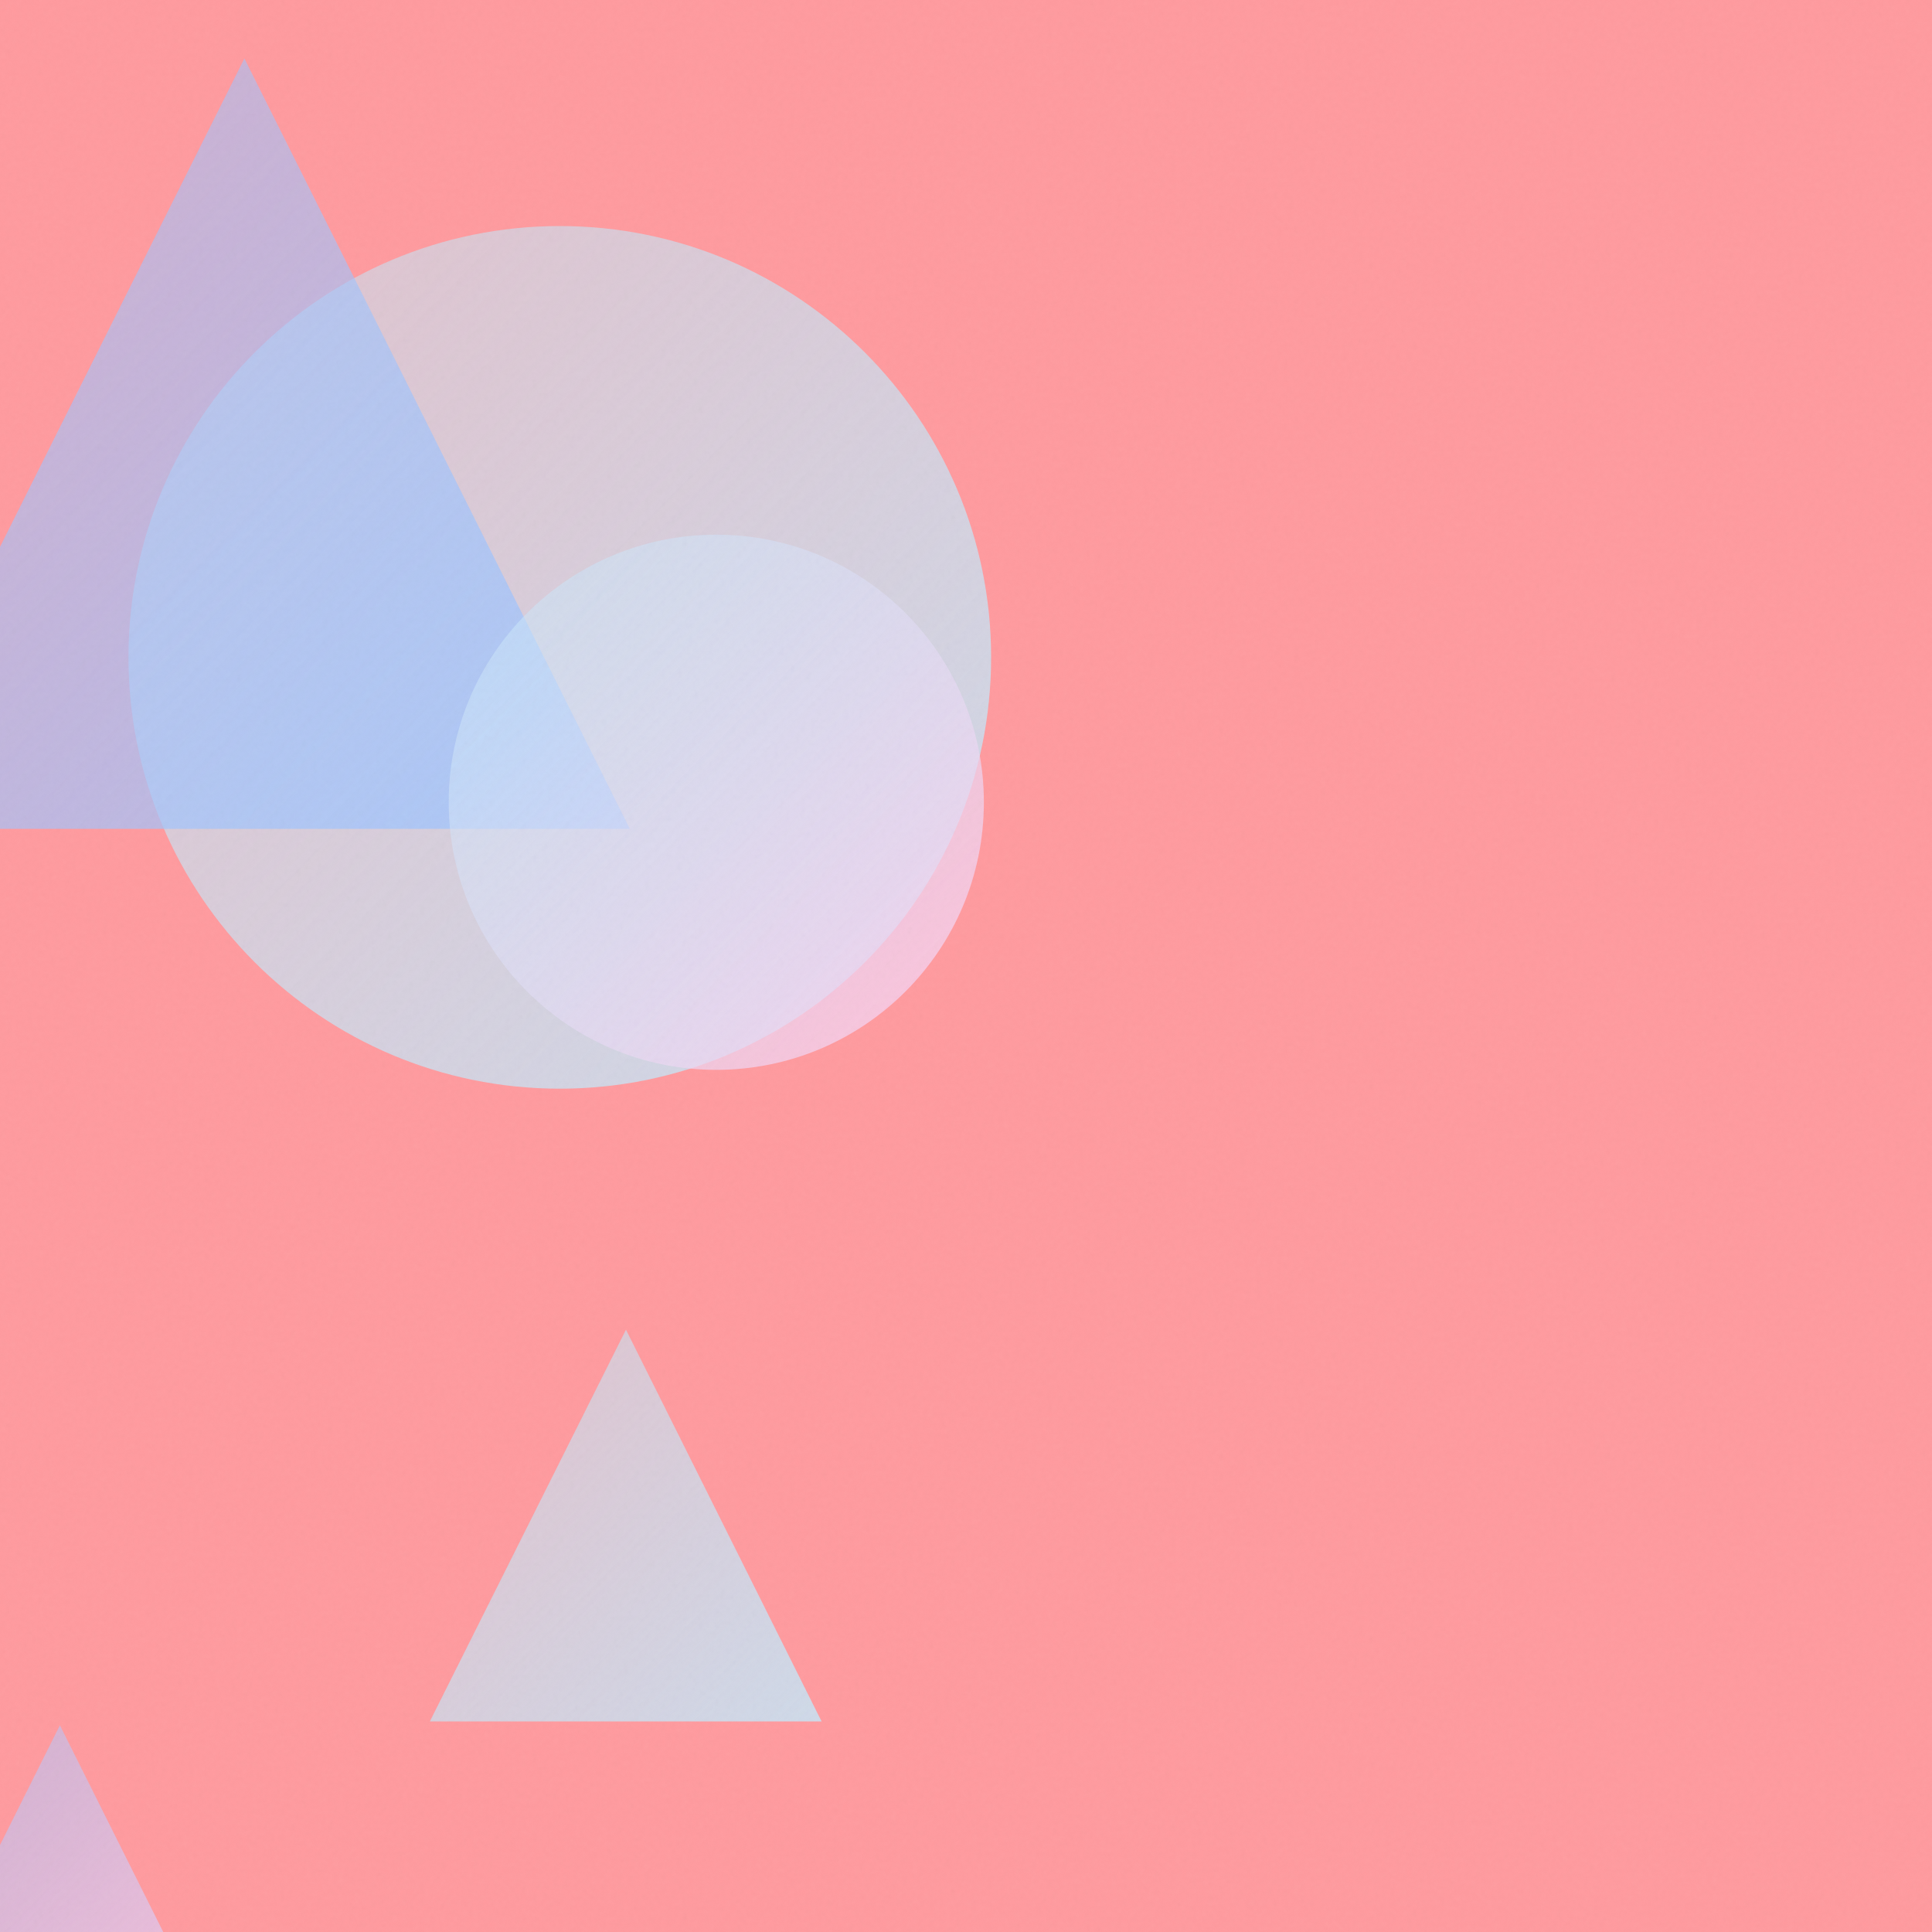
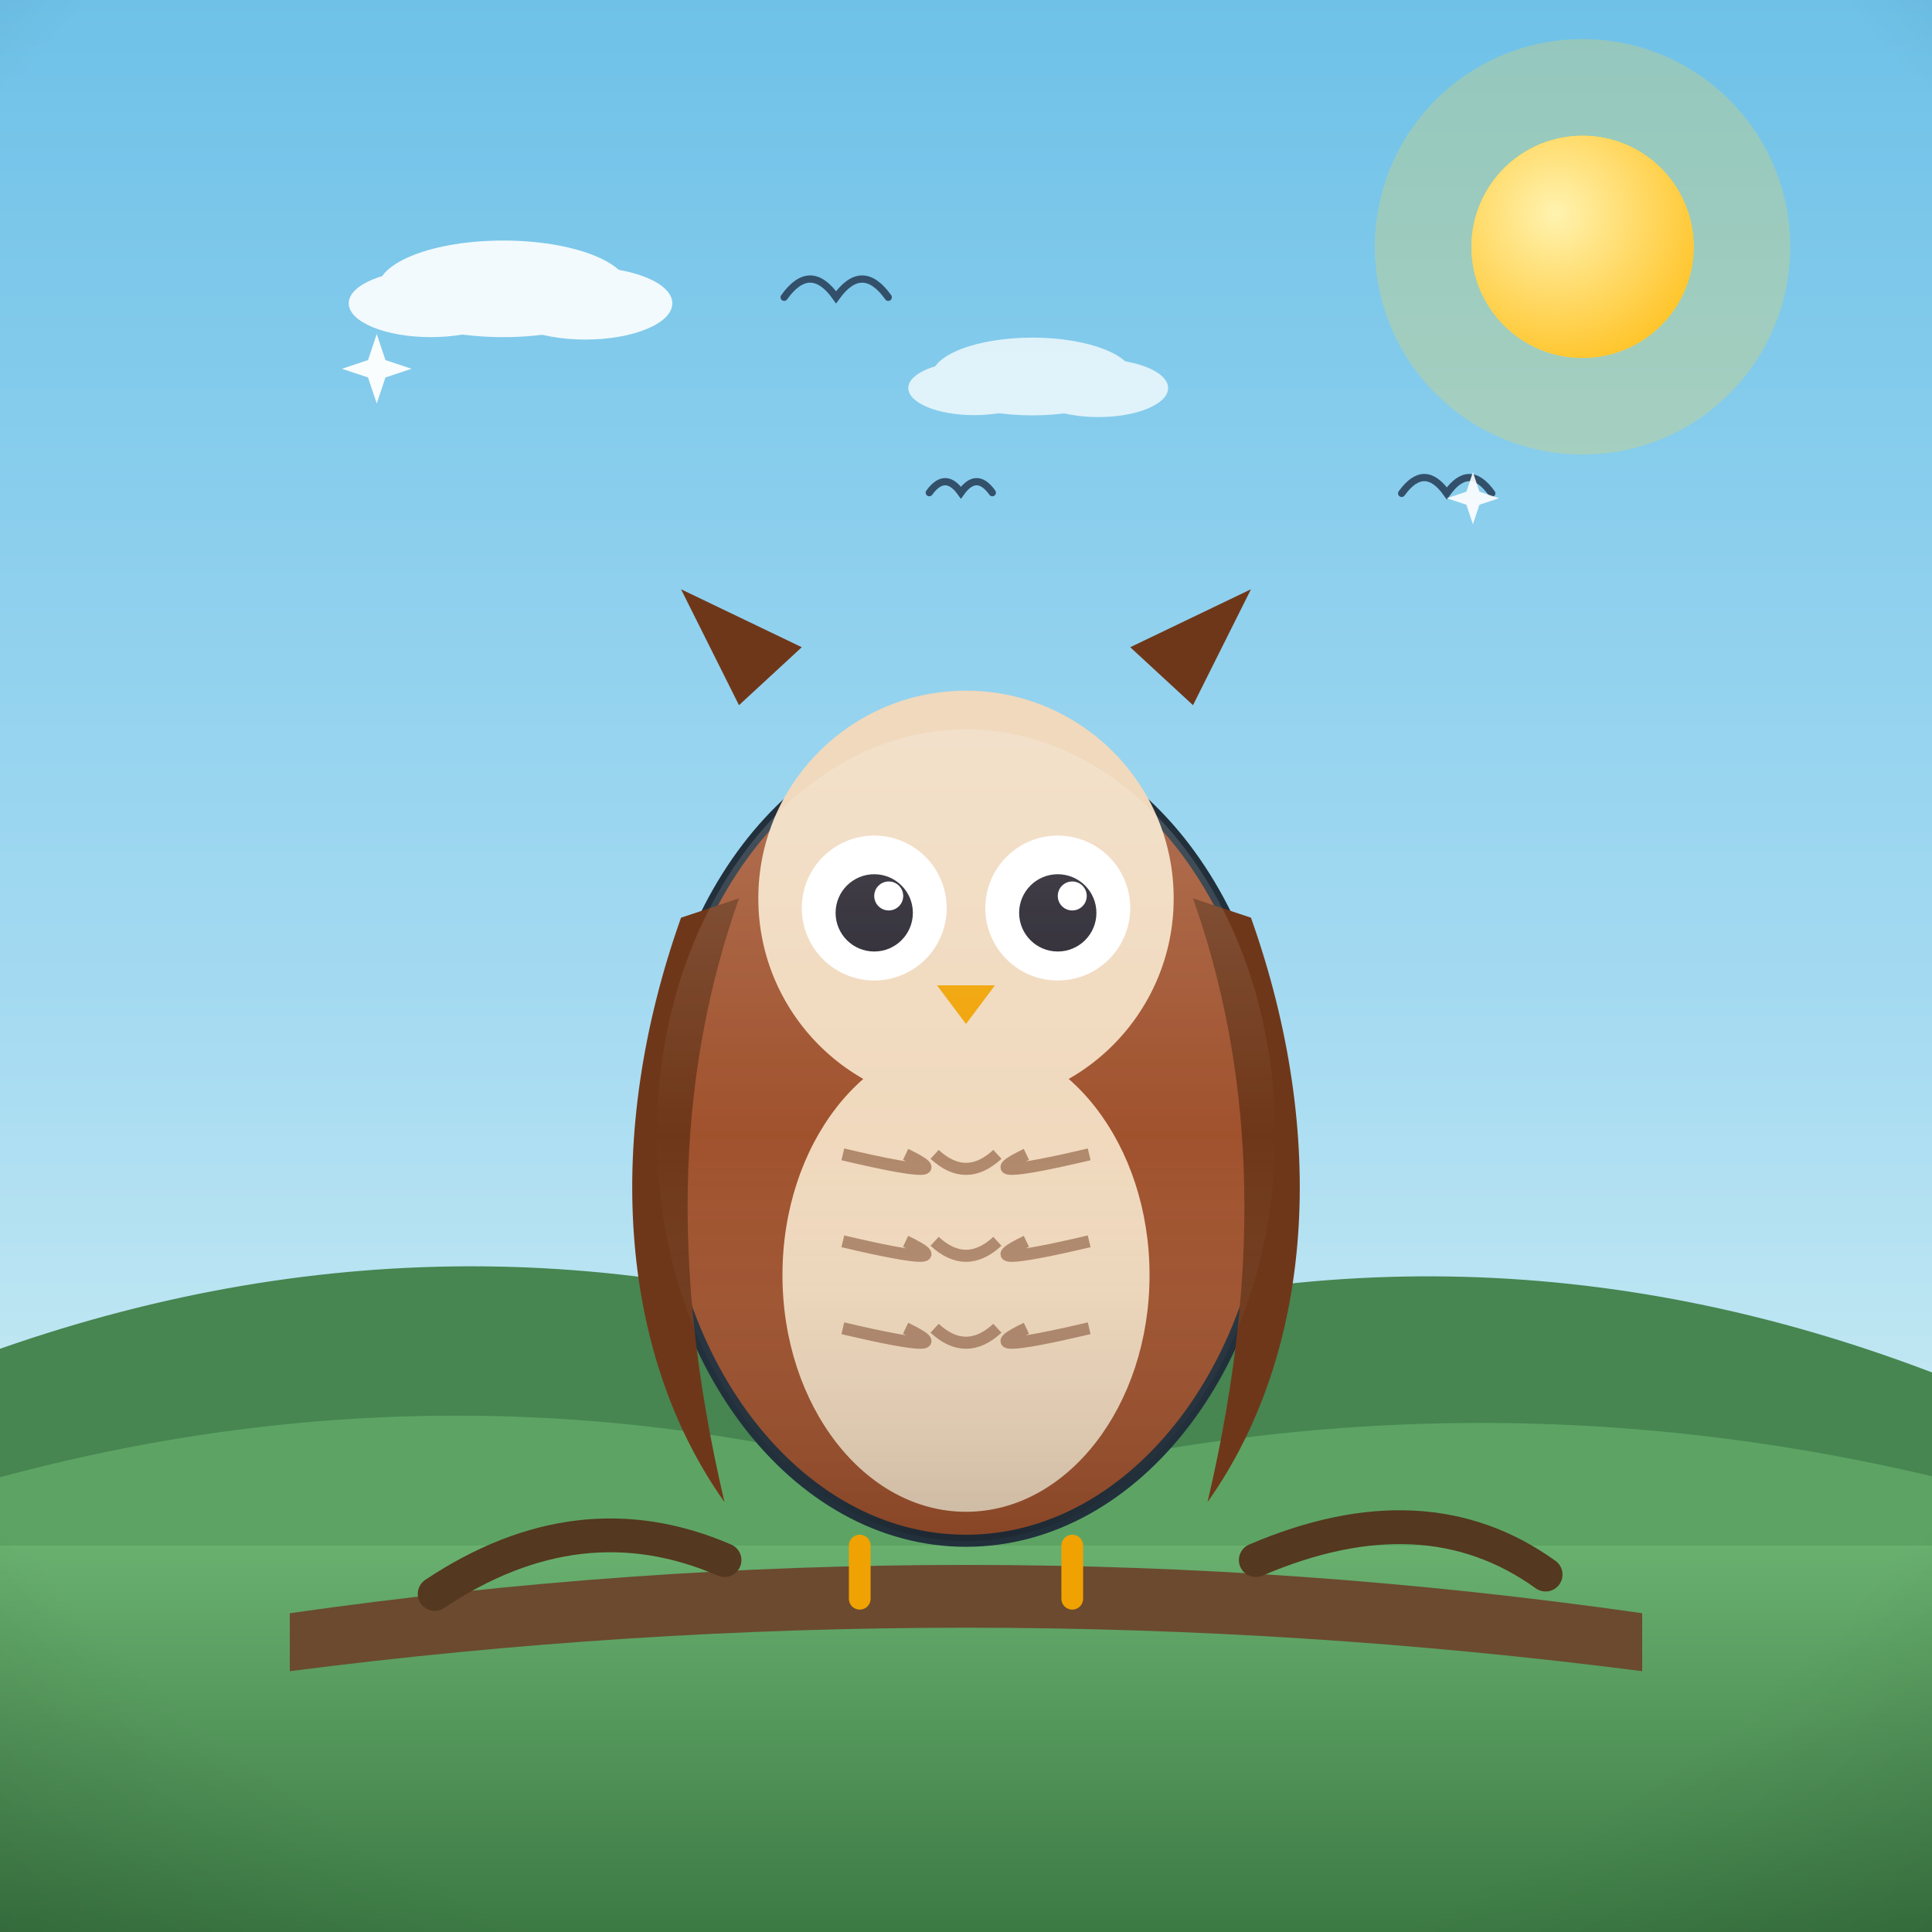
- <svg xmlns="http://www.w3.org/2000/svg" viewBox="0 0 400 400">
+ <svg xmlns="http://www.w3.org/2000/svg" viewBox="0 0 800 800">
  <defs>
-     <linearGradient id="g0" x1="26.6" y1="46.8" x2="205.2" y2="225.4" gradientUnits="userSpaceOnUse">
-       <stop offset="0" stop-color="#C2E9FB" stop-opacity="0.5" />
-       <stop offset="1" stop-color="#C2E9FB" stop-opacity="0.8" />
+     <linearGradient id="sky" x1="0" y1="0" x2="0" y2="1">
+       <stop offset="0" stop-color="#6ec1e8" />
+       <stop offset="0.55" stop-color="#a8dcf2" />
+       <stop offset="1" stop-color="#eafaf1" />
    </linearGradient>
-     <linearGradient id="g1" x1="89.0" y1="275.3" x2="170.1" y2="356.4" gradientUnits="userSpaceOnUse">
-       <stop offset="0" stop-color="#C2E9FB" stop-opacity="0.5" />
-       <stop offset="1" stop-color="#C2E9FB" stop-opacity="0.8" />
+     <radialGradient id="sunG" cx="0.38" cy="0.35" r="0.9">
+       <stop offset="0" stop-color="#fff3b0" />
+       <stop offset="1" stop-color="#ffb703" />
+     </radialGradient>
+     <linearGradient id="ground" x1="0" y1="0" x2="0" y2="1">
+       <stop offset="0" stop-color="#69b06f" />
+       <stop offset="1" stop-color="#3c7a44" />
    </linearGradient>
-     <linearGradient id="g2" x1="-29.2" y1="12.1" x2="130.4" y2="171.6" gradientUnits="userSpaceOnUse">
-       <stop offset="0" stop-color="#A1C4FD" stop-opacity="0.5" />
-       <stop offset="1" stop-color="#A1C4FD" stop-opacity="0.8" />
+     <linearGradient id="sea" x1="0" y1="0" x2="0" y2="1">
+       <stop offset="0" stop-color="#3d9bc4" />
+       <stop offset="1" stop-color="#1668a0" />
    </linearGradient>
-     <linearGradient id="g3" x1="-27.9" y1="357.2" x2="52.7" y2="437.8" gradientUnits="userSpaceOnUse">
-       <stop offset="0" stop-color="#A1C4FD" stop-opacity="0.5" />
-       <stop offset="1" stop-color="#FECFEF" stop-opacity="0.8" />
+     <linearGradient id="shade" x1="0" y1="0" x2="0" y2="1">
+       <stop offset="0" stop-color="#ffffff" stop-opacity="0.20" />
+       <stop offset="0.5" stop-color="#ffffff" stop-opacity="0" />
+       <stop offset="1" stop-color="#000000" stop-opacity="0.16" />
    </linearGradient>
-     <linearGradient id="g4" x1="92.9" y1="110.6" x2="203.7" y2="221.5" gradientUnits="userSpaceOnUse">
-       <stop offset="0" stop-color="#C2E9FB" stop-opacity="0.5" />
-       <stop offset="1" stop-color="#FECFEF" stop-opacity="0.8" />
-     </linearGradient>
-     <filter id="n">
-       <feTurbulence type="fractalNoise" baseFrequency="0.9" numOctaves="2" stitchTiles="stitch" />
-       <feColorMatrix type="saturate" values="0" />
-     </filter>
+     <radialGradient id="vig" cx="0.5" cy="0.42" r="0.85">
+       <stop offset="0.72" stop-color="#000000" stop-opacity="0" />
+       <stop offset="1" stop-color="#000000" stop-opacity="0.20" />
+     </radialGradient>
  </defs>
-   <rect width="400" height="400" fill="#FF9A9E" />
-   <circle cx="115.9" cy="136.1" r="89.3" fill="url(#g0)" />
-   <path d="M 129.6 275.3 L 170.1 356.4 L 89.0 356.4 Z" fill="url(#g1)" />
-   <path d="M 50.6 12.1 L 130.4 171.6 L -29.2 171.6 Z" fill="url(#g2)" />
-   <path d="M 12.4 357.2 L 52.7 437.8 L -27.9 437.8 Z" fill="url(#g3)" />
-   <circle cx="148.3" cy="166.1" r="55.4" fill="url(#g4)" />
-   <rect width="400" height="400" filter="url(#n)" opacity="0.05" />
+   <rect width="800" height="800" fill="url(#sky)" />
+   <circle cx="655.3" cy="102.2" r="86" fill="#ffd93d" opacity="0.25" />
+   <circle cx="655.3" cy="102.2" r="46" fill="#ffd93d" />
+   <circle cx="655.3" cy="102.2" r="46" fill="url(#sunG)" />
+   <g fill="#ffffff" opacity="0.9">
+     <ellipse cx="208.4" cy="119.6" rx="52" ry="20" />
+     <ellipse cx="178.4" cy="125.6" rx="34" ry="14" />
+     <ellipse cx="242.4" cy="125.6" rx="36" ry="15" />
+   </g>
+   <g fill="#ffffff" opacity="0.75">
+     <ellipse cx="427.5" cy="155.9" rx="41.7" ry="16.1" />
+     <ellipse cx="403.4" cy="160.7" rx="27.3" ry="11.2" />
+     <ellipse cx="454.8" cy="160.7" rx="28.9" ry="12" />
+   </g>
+   <path d="M0 684 L0 558.5 Q 200 488.5 400 562 Q 600 492 800 568.3 L800 684 Z" fill="#478551" />
+   <path d="M0 730 L0 611.7 Q 200 557.7 400 618 Q 600 564 800 611.3 L800 730 Z" fill="#5da464" />
+   <rect y="640" width="800" height="160" fill="url(#ground)" />
+   <path d="M 384.8 204 Q 391.4 194.9 397.9 204 Q 404.4 194.9 410.9 204" fill="none" stroke="#33506b" stroke-width="3" stroke-linecap="round" />
+   <path d="M 580.4 204.3 Q 589.8 191.2 599.1 204.3 Q 608.4 191.2 617.7 204.3" fill="none" stroke="#33506b" stroke-width="3" stroke-linecap="round" />
+   <path d="M 324.7 123.1 Q 335.5 108 346.2 123.1 Q 357 108 367.8 123.1" fill="none" stroke="#33506b" stroke-width="3" stroke-linecap="round" />
+   <g transform="translate(400 0) scale(1 1) translate(-400 0)">
+     <path d="M120 668 Q 400 628 680 668 L 680 692 Q 400 656 120 692 Z" fill="#6b4a2f" />
+     <path d="M180 660 Q 240 620 300 646 M520 646 Q 590 616 640 652" stroke="#54381f" stroke-width="14" fill="none" stroke-linecap="round" />
+     <ellipse cx="400" cy="470" rx="128" ry="168" fill="#a0522d" stroke="#22303c" stroke-width="5" stroke-linejoin="round" />
+     <path d="M282 380 C 250 470 256 560 300 622 C 276 520 282 440 306 372 Z" fill="#6f3719" />
+     <path d="M518 380 C 550 470 544 560 500 622 C 524 520 518 440 494 372 Z" fill="#6f3719" />
+     <ellipse cx="400" cy="528" rx="76" ry="98" fill="#f0d9bd" />
+     <path d="M 349 478 Q 400 490 375 478" stroke="#6f3719" stroke-width="5" fill="none" opacity="0.5" />
+     <path d="M 387 478 Q 400 490 413 478" stroke="#6f3719" stroke-width="5" fill="none" opacity="0.5" />
+     <path d="M 425 478 Q 400 490 451 478" stroke="#6f3719" stroke-width="5" fill="none" opacity="0.5" />
+     <path d="M 349 514 Q 400 526 375 514" stroke="#6f3719" stroke-width="5" fill="none" opacity="0.5" />
+     <path d="M 387 514 Q 400 526 413 514" stroke="#6f3719" stroke-width="5" fill="none" opacity="0.5" />
+     <path d="M 425 514 Q 400 526 451 514" stroke="#6f3719" stroke-width="5" fill="none" opacity="0.5" />
+     <path d="M 349 550 Q 400 562 375 550" stroke="#6f3719" stroke-width="5" fill="none" opacity="0.5" />
+     <path d="M 387 550 Q 400 562 413 550" stroke="#6f3719" stroke-width="5" fill="none" opacity="0.5" />
+     <path d="M 425 550 Q 400 562 451 550" stroke="#6f3719" stroke-width="5" fill="none" opacity="0.5" />
+     <circle cx="400" cy="372" r="86" fill="#f0d9bd" />
+     <circle cx="362" cy="376" r="30" fill="#ffffff" />
+     <circle cx="438" cy="376" r="30" fill="#ffffff" />
+     <circle cx="362" cy="378" r="16" fill="#23202b" />
+     <circle cx="438" cy="378" r="16" fill="#23202b" />
+     <circle cx="368" cy="371" r="6" fill="#ffffff" />
+     <circle cx="444" cy="371" r="6" fill="#ffffff" />
+     <path d="M388 408 L412 408 L400 424 Z" fill="#f0a202" />
+     <path d="M306 292 L282 244 L332 268 Z M494 292 L518 244 L468 268 Z" fill="#6f3719" />
+     <ellipse cx="400" cy="470" rx="128" ry="168" fill="url(#shade)" />
+     <path d="M356 640 L356 662 M444 640 L444 662" stroke="#f0a202" stroke-width="9" stroke-linecap="round" />
+   </g>
+   <path d="M 156 138.3 L 159.6 149.1 L 170.4 152.7 L 159.6 156.3 L 156 167.1 L 152.4 156.3 L 141.6 152.7 L 152.4 149.1 Z" fill="#ffffff" opacity="0.95" />
+   <path d="M 609.9 195.5 L 612.6 203.6 L 620.7 206.3 L 612.6 209 L 609.9 217.1 L 607.2 209 L 599.1 206.3 L 607.2 203.6 Z" fill="#ffffff" opacity="0.9" />
+   <rect width="800" height="800" fill="url(#vig)" />
</svg>
